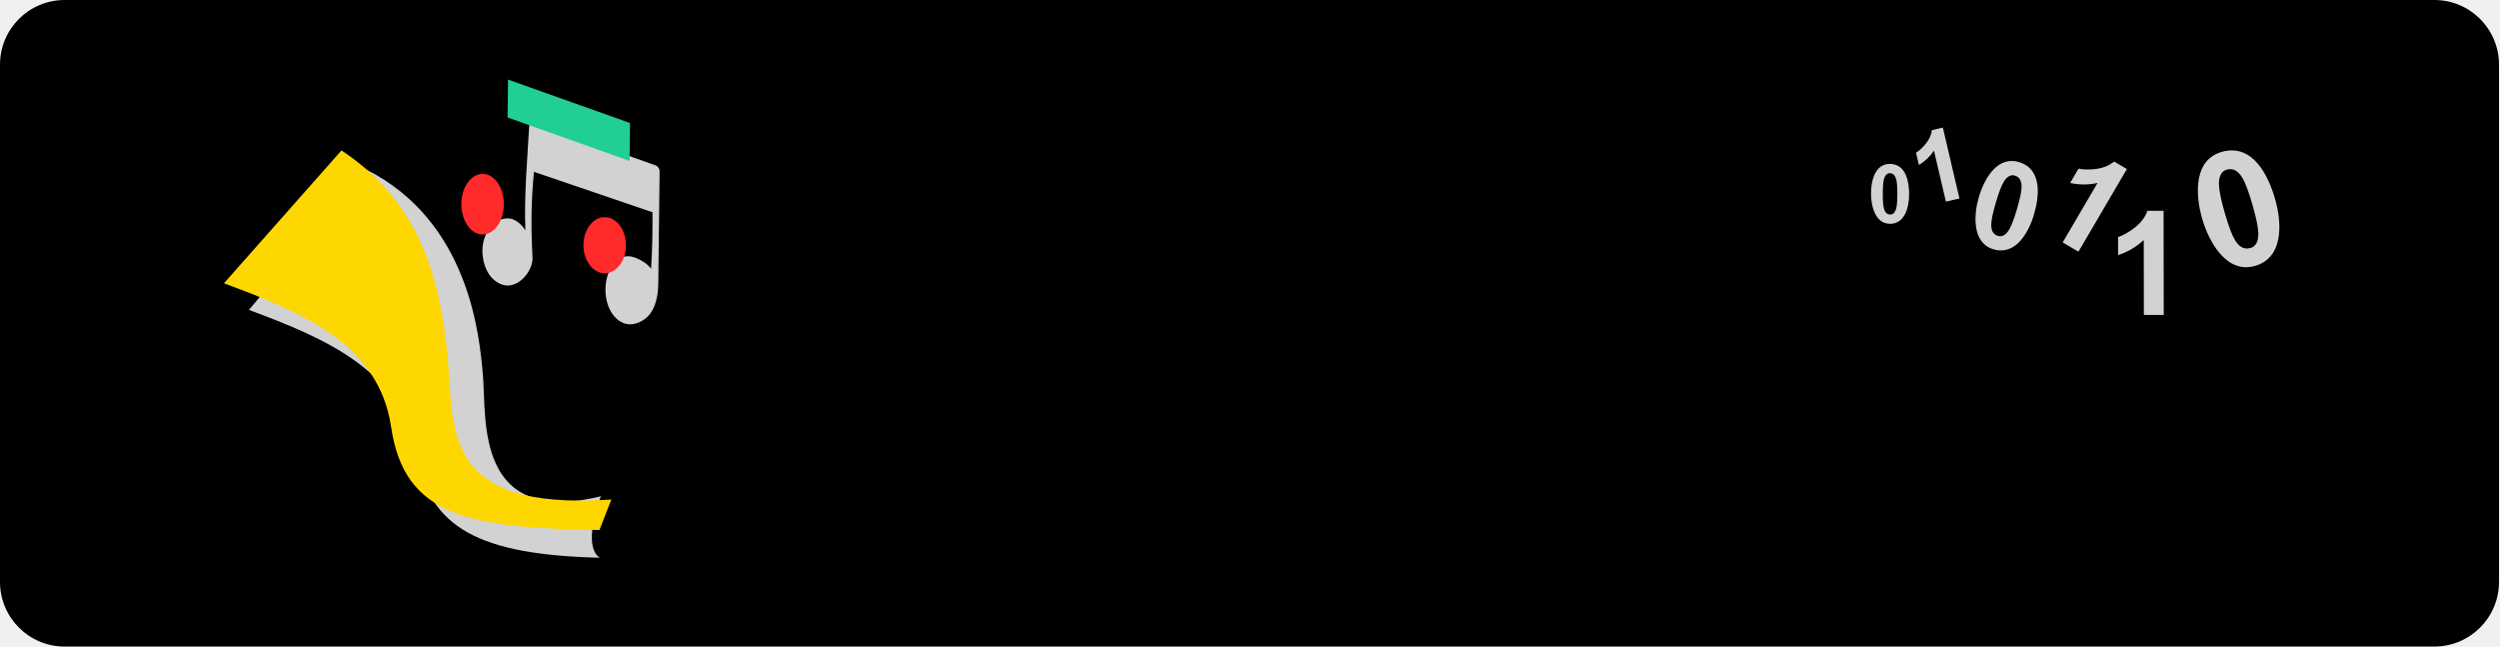
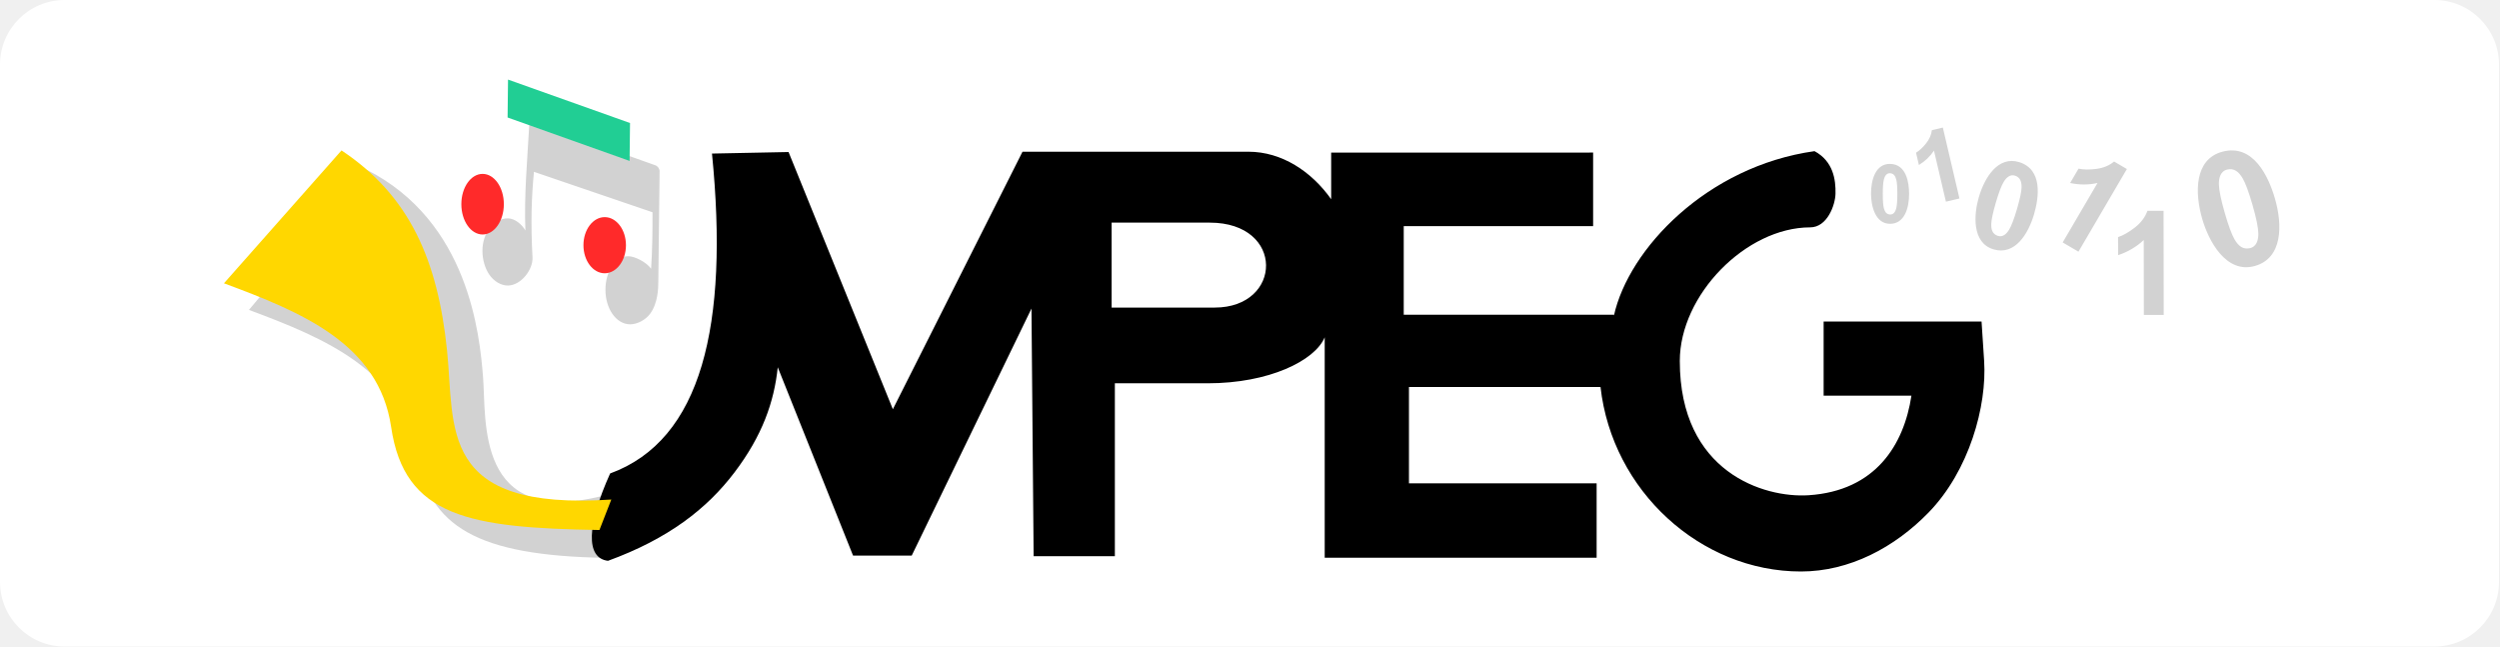
<svg xmlns="http://www.w3.org/2000/svg" viewBox="0 0 1160 300" width="1160" height="300" version="1.1">
-   <rect x="0" y="0" width="1160" height="300" rx="30" ry="30" fill="#000000" />
+   <rect x="0" y="0" width="1160" height="300" rx="30" ry="30" fill="#FFFFFF" />
  <g transform="translate(80, 30)">
    <path d="m165.68 27.93c-0.923 16.391-2.444 32.881-1.799 49.01-1.697-2.976-5.019-5.594-8.078-5.623-3.494-0.034-6.553 1.913-8.613 4.676-2.06 2.762-3.254 6.426-3.254 10.435s1.194 8.152 3.254 11.088c2.06 2.936 5.303 5.014 8.613 4.969 6.084-0.084 11.683-7.422 11.378-13.076-0.869-16.086-0.466-27.788 0.671-39.681l55.024 18.754c0.032 8.652-0.07 17.627-0.645 26.217-2.143-3.07-7.568-5.772-10.458-5.802-3.37-0.035-5.609 1.507-7.597 4.442s-3.136 6.829-3.136 11.09c0 4.261 1.149 8.152 3.136 11.088 1.987 2.935 4.937 4.969 8.307 4.969 3.37 0 7.239-2.07 9.35-4.969 3.66-5.026 3.712-11.985 3.744-14.735l0.603-51.321c0.013-1.136-0.844-2.365-1.914-2.746l-56.629-20.15c-1.117-0.398-1.915 0.589-1.959 1.367zm758.69 88.19-9.223 0.014-0.053-34.76q-5.048 4.734-11.904 7.01l-0.013-8.37q3.609-1.187 7.838-4.476 4.229-3.322 5.798-7.722l7.484-0.011zm-39.58-29.34-7.321-4.291 16.172-27.591q-6.211 1.4-12.71 6e-3l3.894-6.644q3.416 0.742 8.304 0.107 4.903-0.661 8.2-3.42l5.94 3.482zm66.71-46.36c14.599-3.971 21.625 11.836 24.481 21.643 3.585 12.308 3.645 27.613-9.21 31.319-13.498 3.892-21.604-11.755-24.501-21.714-3.577-12.294-3.647-27.746 9.23-31.249zm2.377 8.243c-3.268 0.758-3.946 4.093-3.893 6.832 0.053 2.768 0.963 7.195 2.718 13.28s3.3 10.165 4.541 12.294c1.864 3.199 4.026 4.793 7.151 4.069 3.285-0.761 3.943-4.084 3.893-6.832-0.05-2.744-0.953-7.159-2.708-13.245-1.755-6.085-3.298-10.152-4.531-12.259-1.865-3.187-4.055-4.864-7.172-4.14zm-96.597-3.433c11.062 3.422 9.118 16.517 6.941 24.025-2.732 9.423-8.97 19.336-18.796 16.458-10.317-3.021-9.137-16.456-6.925-24.079 2.731-9.41 9.023-19.423 18.78-16.404zm-1.845 6.301c-2.422-0.85-4.228 1.026-5.318 2.818-1.101 1.81-2.329 5.044-3.691 9.695-1.362 4.651-2.037 7.921-2.108 9.806-0.107 2.831 0.635 4.748 2.952 5.562 2.435 0.856 4.223-1.022 5.318-2.818 1.093-1.794 2.321-5.017 3.683-9.668 1.362-4.651 2.033-7.912 2.1-9.779 0.102-2.824-0.625-4.806-2.936-5.616zm-25.885 10.569-6.281 1.471-5.544-23.67q-2.688 4.025-6.998 6.661l-1.335-5.7q2.27-1.381 4.63-4.291 2.355-2.933 2.726-6.179l5.096-1.194zm-32.21-16.05c7.63 0.116 8.826 8.758 8.84 13.91 0.017 6.466-2.092 13.891-8.84 13.891-7.085 0-8.827-8.715-8.84-13.947-0.015-6.458 2.109-13.956 8.84-13.854zm0 4.327c-1.69-0.089-2.484 1.432-2.841 2.767-0.361 1.349-0.539 3.621-0.539 6.816s0.179 5.387 0.483 6.593c0.457 1.811 1.281 2.886 2.897 2.971 1.698 0.09 2.482-1.428 2.841-2.767 0.359-1.337 0.539-3.603 0.539-6.797s-0.18-5.381-0.483-6.574c-0.458-1.805-1.286-2.924-2.897-3.009zm-598.17 149.84c-58.498 14.447-53.348-35.112-54.948-55.3-1.556-19.631-6.632-72.157-54.099-96.184l-54.566 65.062c35.786 13.284 70.631 28.189 77.601 66.671 6.146 33.931 28.021 47.384 88.171 48.382z" fill="#d2d2d2" />
    <path d="m537.91 40.8v21.637c-9.159-12.919-22.927-22.039-38.398-22.039h-104.88l-60.176 119.49-48.419-119.35-35.542 0.713c7.921 79.619-4.808 132.96-47.283 148.44-10.806 23.985-11.473 39.278-0.991 40.529 28.036-10.218 45.942-24.189 58.676-40.967 12.985-17.109 18.448-32.786 20.125-48.842l34.959 87.391h27.224l55.592-114.63 1 114.91h37.705v-80.234h43.098c28.446 0 49.736-10.467 54.311-21.338v102.28h126.22v-34.521h-87.112v-44.703h88.917c5.442 48.26 46.497 85.61 93.032 85.61 22.473 0 43.473-11.097 59.339-27.458 18.725-19.31 27.081-49.245 25.695-70.338l-1.195-18.189h-73.305v34.387h40.756c-3.445 22.751-16.589 44.183-47.74 46.213-20.545 1.339-59.779-10.544-59.779-62.283 0-30.658 30.72-61.988 60.536-62.015 7.864-7e-3 11.608-10.259 11.739-15.625 0.157-6.463-1.037-15.04-9.739-19.733-49.886 7.011-86.269 45.333-93.119 76.328v-0.424h-97.563v-41.123h87.911v-34.125zm-101.91 32.5h45.543c35.054 0 33.874 39.412 2.303 39.412h-47.846z" fill="#000000" />
    <path d="m210.56 83.77a9.866 13.025 0 0 1-9.866 13.025 9.866 13.025 0 0 1-9.866-13.025 9.866 13.025 0 0 1 9.866-13.025 9.866 13.025 0 0 1 9.866 13.025zm-56.68-19.03a9.866 14.057 0 0 1-9.866 14.057 9.866 14.057 0 0 1-9.866-14.057 9.866 14.057 0 0 1 9.866-14.057 9.866 14.057 0 0 1 9.866 14.057z" fill="#FF2A2A" />
    <path d="m155.82 6.93 56.628 20.15-0.205 17.587-56.628-20.15z" fill="#21CE94" />
    <path d="m203.76 201.79c-80.657 5.356-72.554-33.308-76.255-69.221-4.309-41.808-17.323-71.718-48.985-92.775l-54.566 61.653c35.786 13.284 71.923 27.977 77.601 66.671 6.146 41.885 36.544 46.816 96.694 47.814z" fill="#FFD700" />
  </g>
</svg>
